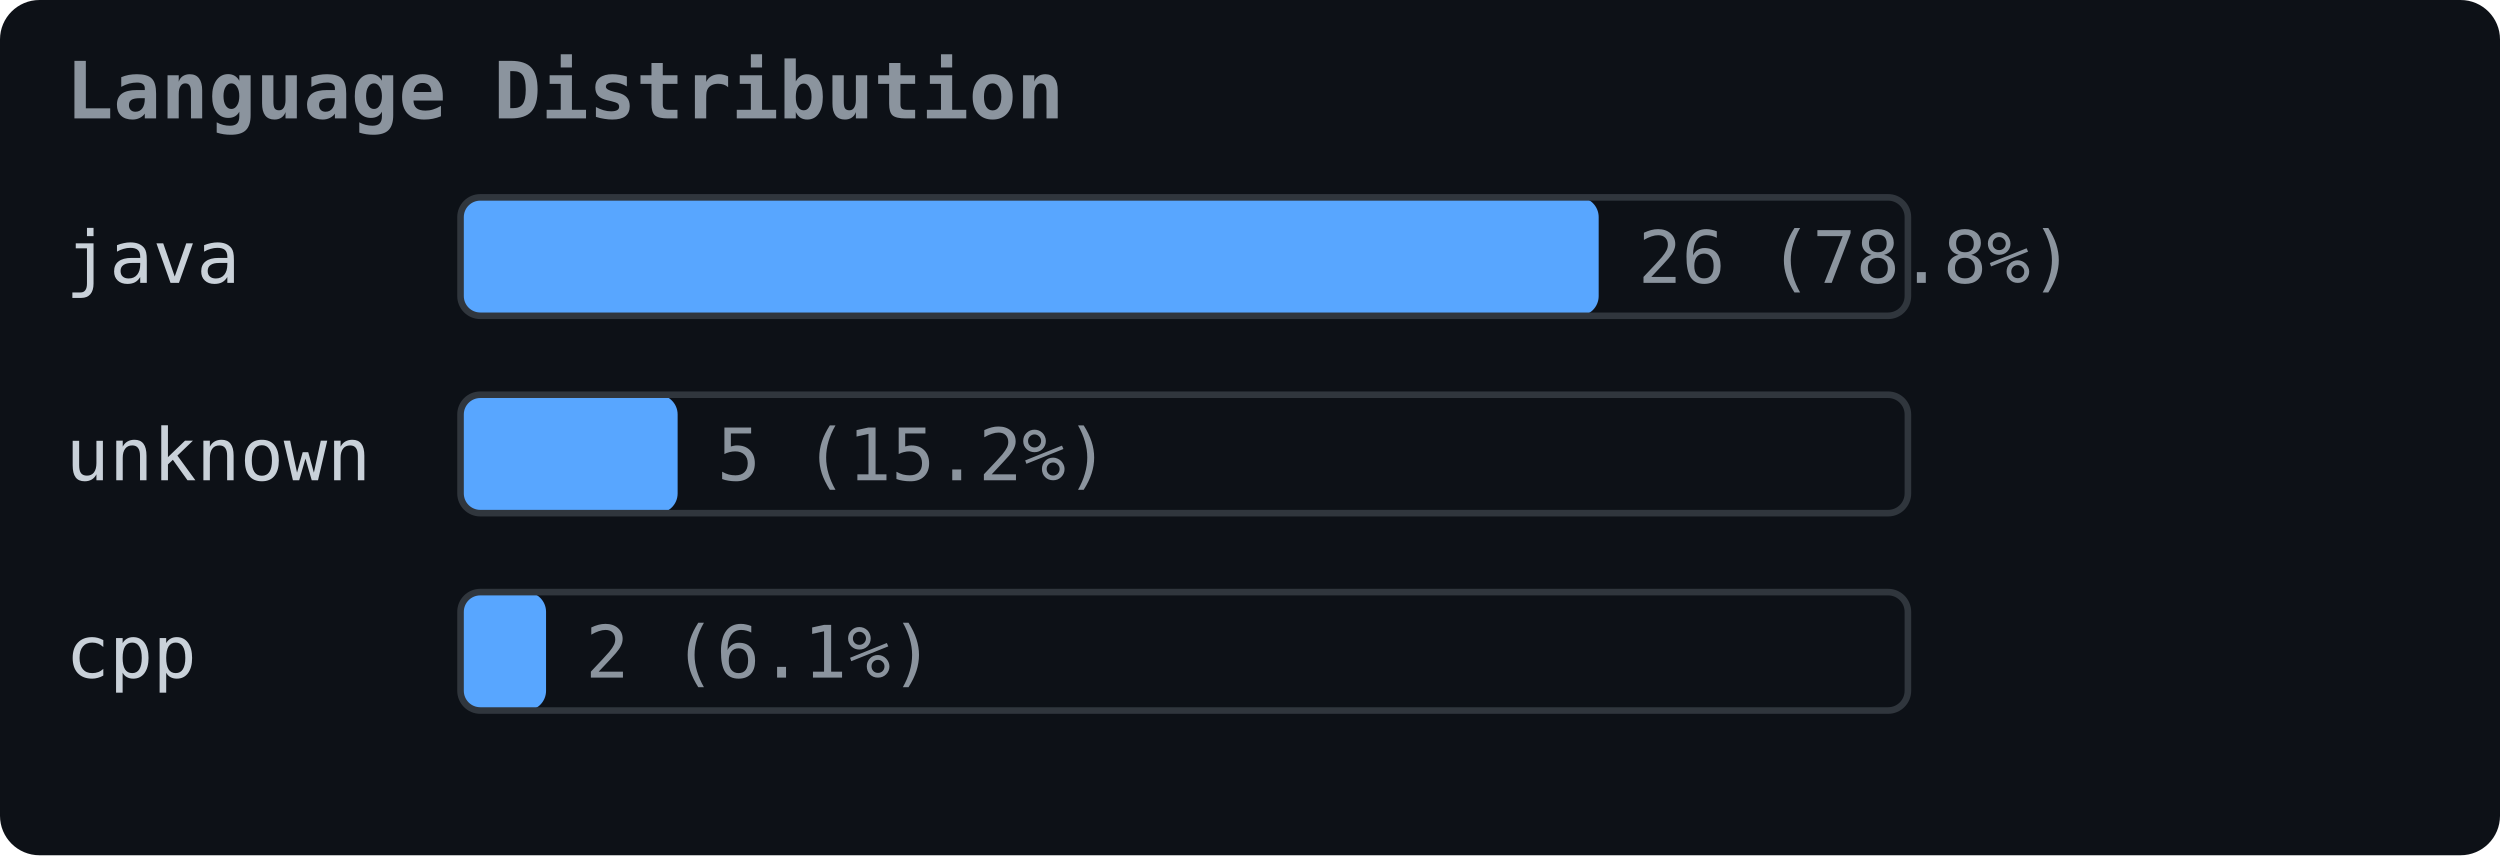
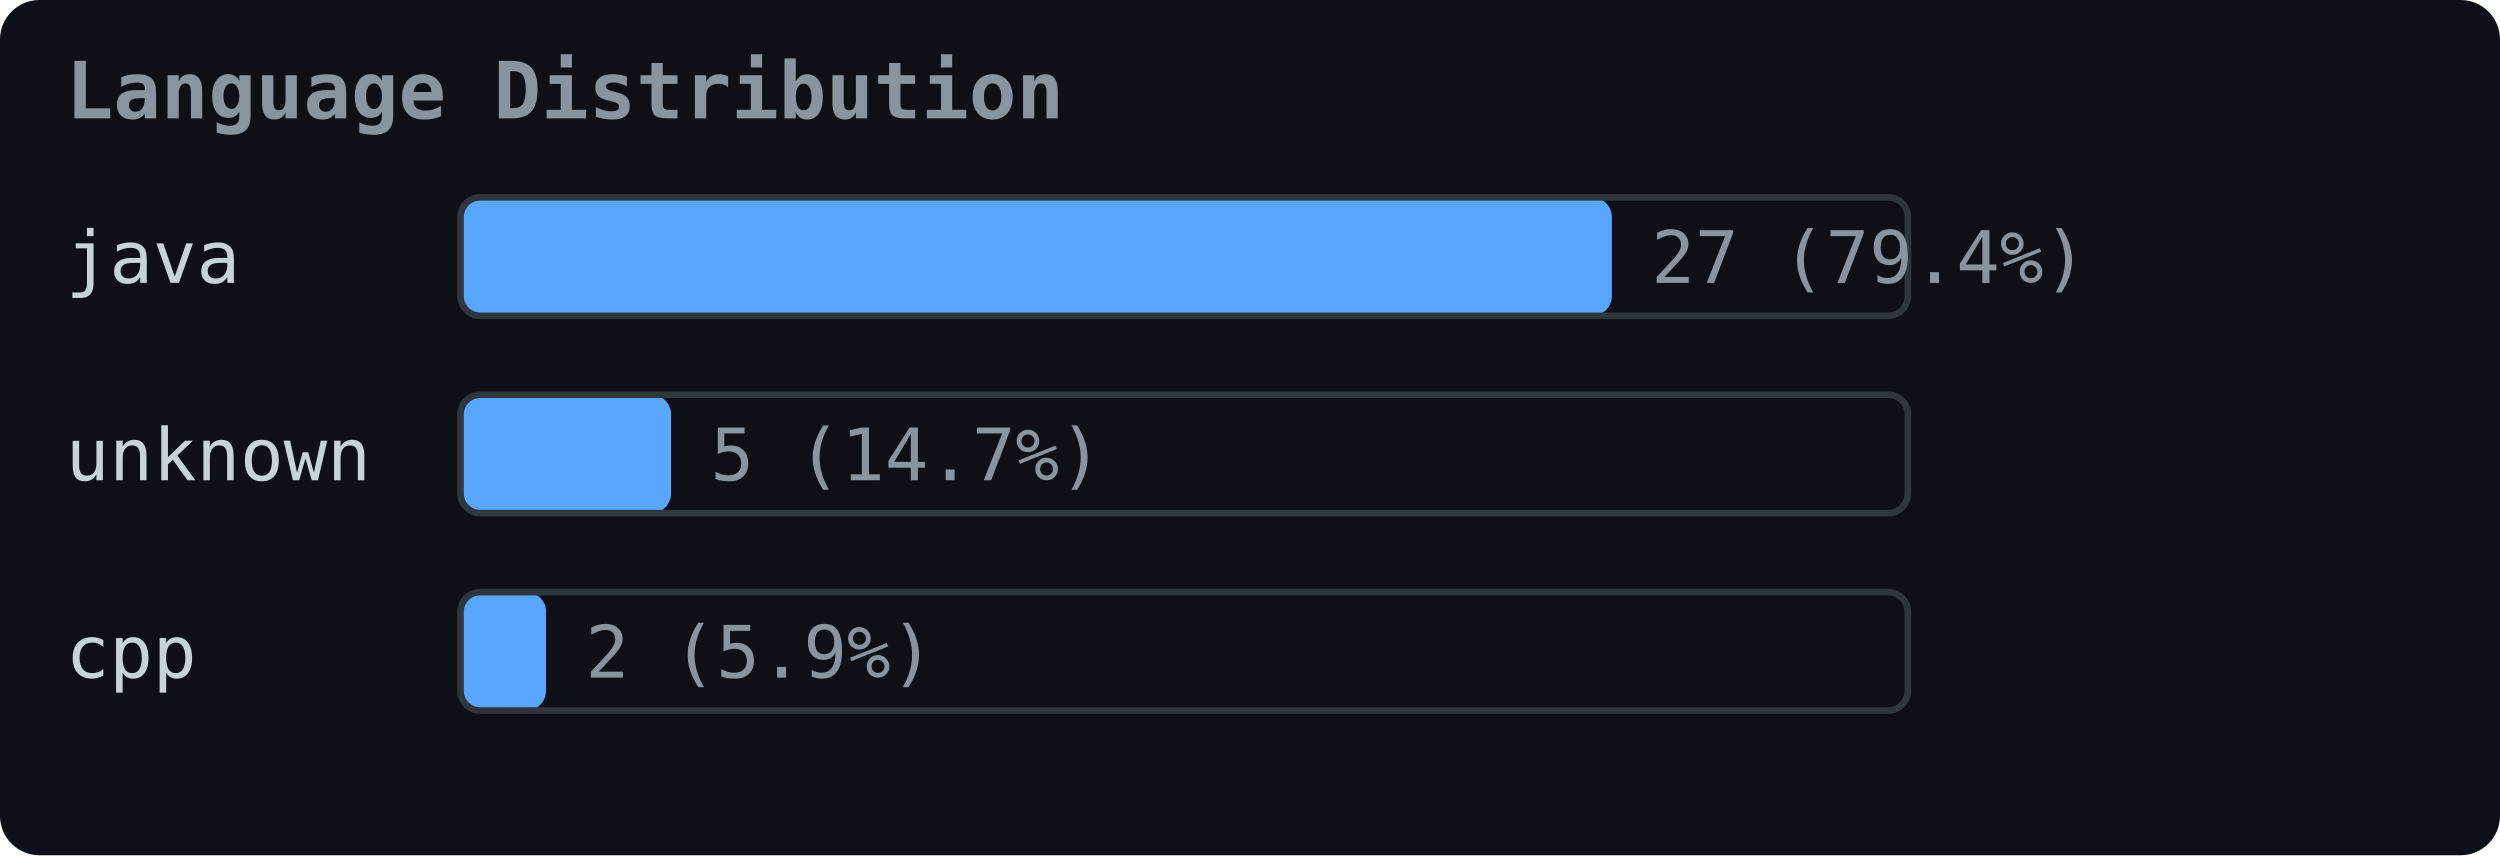
<svg xmlns="http://www.w3.org/2000/svg" width="380" height="130" viewBox="0 0 {width} {height}">
  <rect width="380" height="130" fill="#0d1117" rx="6" />
  <text x="10" y="18" font-size="12" fill="#8b949e" font-family="monospace" font-weight="bold">Language Distribution</text>
  <text x="10" y="43" font-size="11" fill="#c9d1d9" font-family="monospace">java   </text>
-   <rect x="70" y="30" width="173" height="18" rx="3" fill="#58a6ff" />
+   <rect x="70" y="30" width="175" height="18" rx="3" fill="#58a6ff" />
  <rect x="70" y="30" width="220" height="18" rx="3" fill="none" stroke="#30363d" />
-   <text x="249" y="43" font-size="11" fill="#8b949e" font-family="monospace">26 (78.8%)</text>
+   <text x="251" y="43" font-size="11" fill="#8b949e" font-family="monospace">27 (79.4%)</text>
  <text x="10" y="73" font-size="11" fill="#c9d1d9" font-family="monospace">unknown</text>
-   <rect x="70" y="60" width="33" height="18" rx="3" fill="#58a6ff" />
+   <rect x="70" y="60" width="32" height="18" rx="3" fill="#58a6ff" />
  <rect x="70" y="60" width="220" height="18" rx="3" fill="none" stroke="#30363d" />
-   <text x="109" y="73" font-size="11" fill="#8b949e" font-family="monospace">5 (15.2%)</text>
+   <text x="108" y="73" font-size="11" fill="#8b949e" font-family="monospace">5 (14.7%)</text>
  <text x="10" y="103" font-size="11" fill="#c9d1d9" font-family="monospace">cpp    </text>
  <rect x="70" y="90" width="13" height="18" rx="3" fill="#58a6ff" />
  <rect x="70" y="90" width="220" height="18" rx="3" fill="none" stroke="#30363d" />
-   <text x="89" y="103" font-size="11" fill="#8b949e" font-family="monospace">2 (6.1%)</text>
+   <text x="89" y="103" font-size="11" fill="#8b949e" font-family="monospace">2 (5.9%)</text>
</svg>
